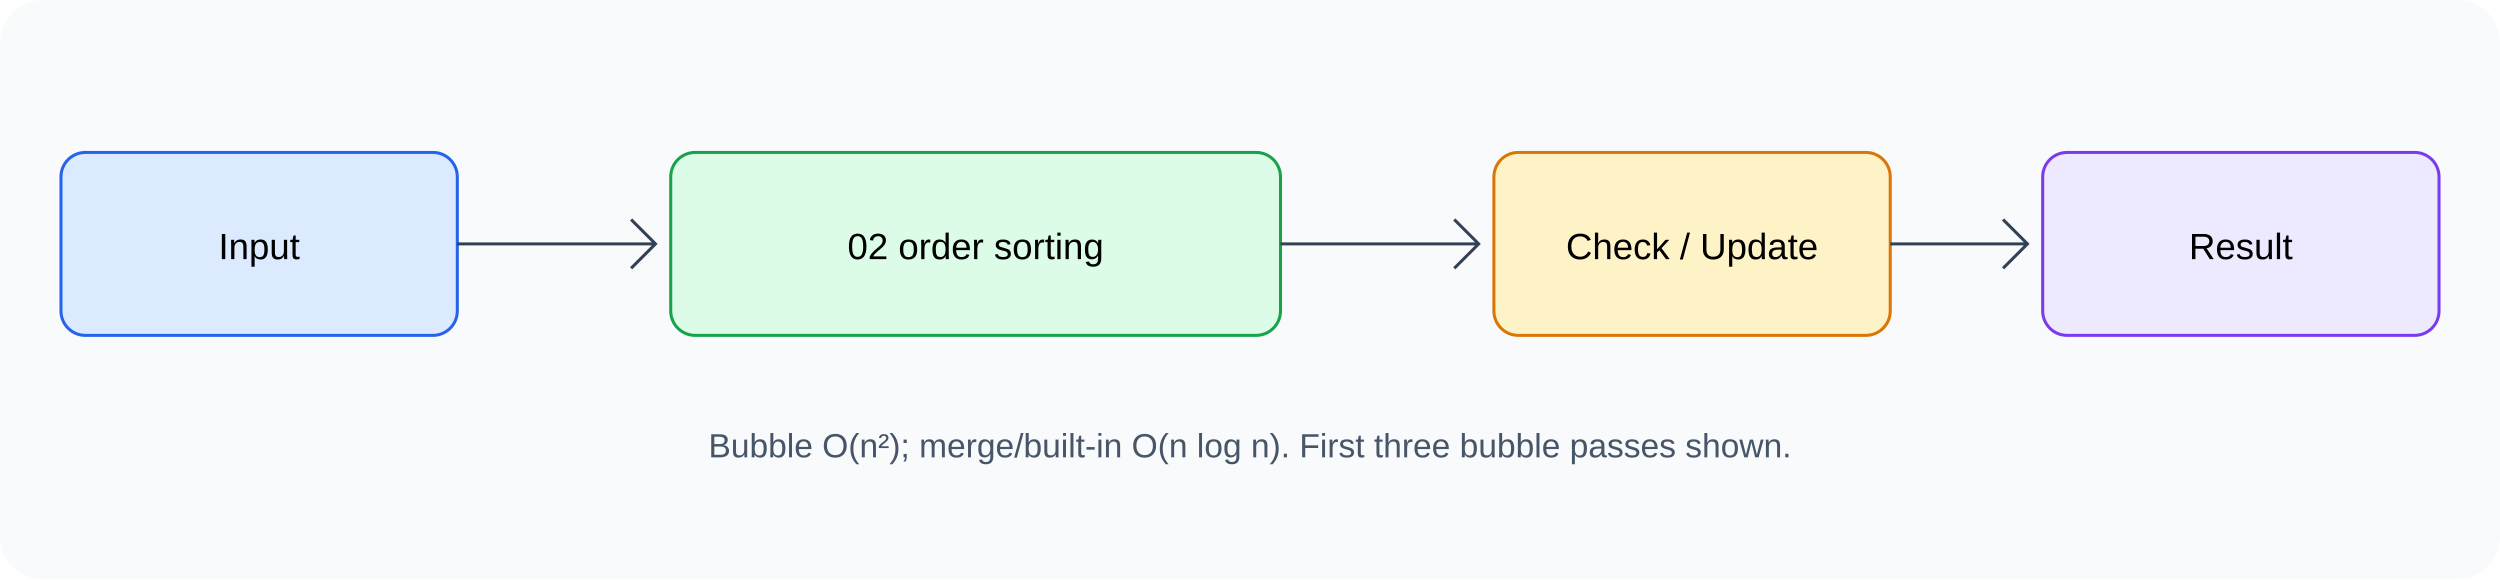
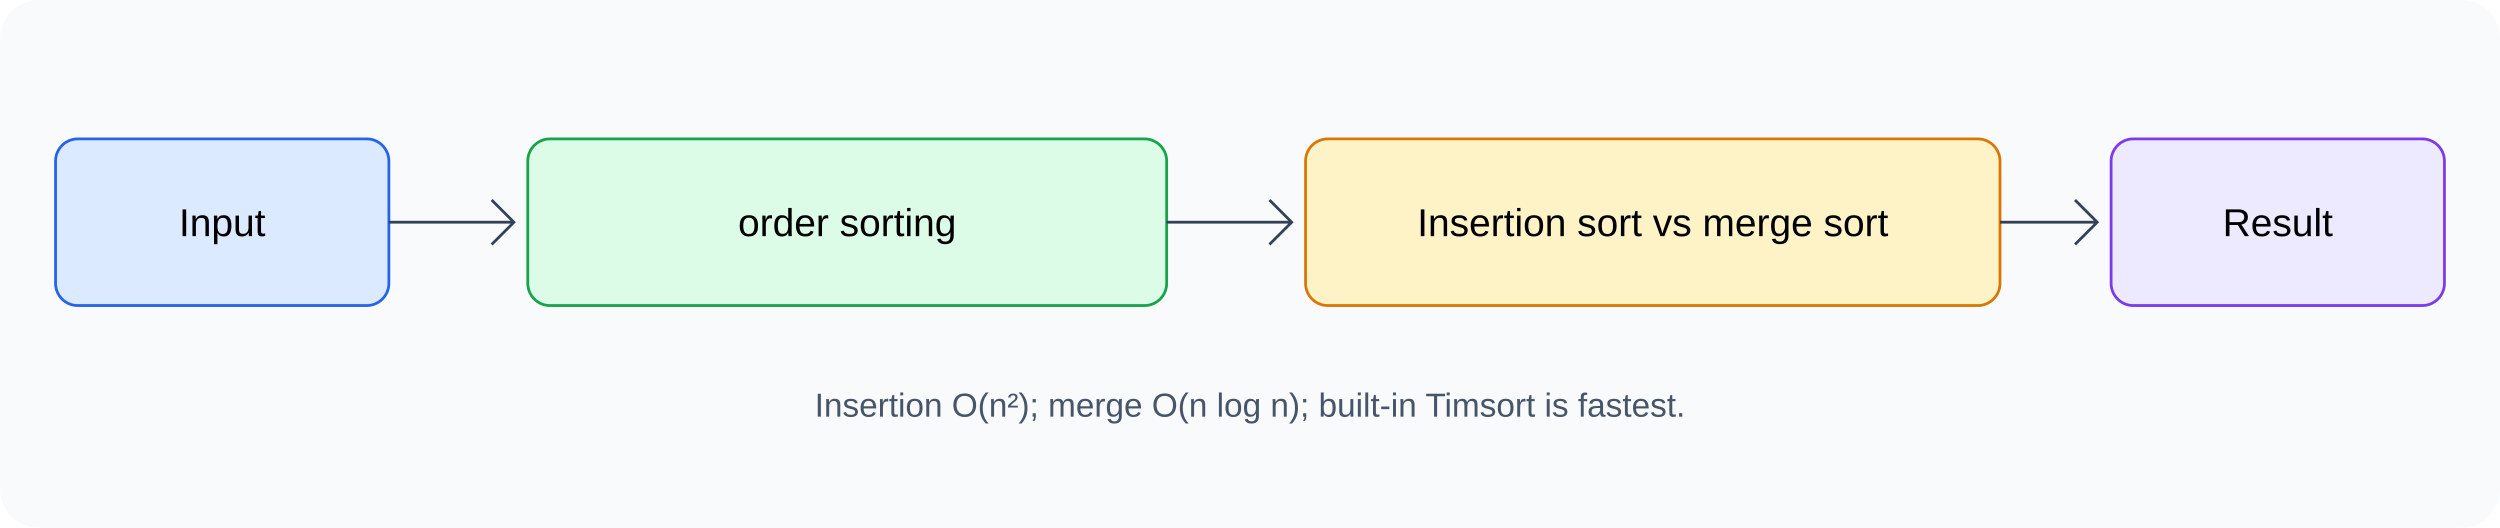
- <svg xmlns="http://www.w3.org/2000/svg" width="820" height="190">
-   <rect width="820" height="190" rx="14" fill="#f8fafc" />
-   <g font-family="Arial" text-anchor="middle">
-     <rect x="20" y="50" width="130" height="60" rx="8" fill="#dbeafe" stroke="#2563eb" />
-     <text x="85" y="85">Input</text>
-     <path d="M150 80h65m-8-8 8 8-8 8" stroke="#334155" fill="none" />
-     <rect x="220" y="50" width="200" height="60" rx="8" fill="#dcfce7" stroke="#16a34a" />
-     <text x="320" y="85">02 order sorting</text>
-     <path d="M420 80h65m-8-8 8 8-8 8" stroke="#334155" fill="none" />
-     <rect x="490" y="50" width="130" height="60" rx="8" fill="#fef3c7" stroke="#d97706" />
-     <text x="555" y="85">Check / Update</text>
-     <path d="M620 80h45m-8-8 8 8-8 8" stroke="#334155" fill="none" />
-     <rect x="670" y="50" width="130" height="60" rx="8" fill="#ede9fe" stroke="#7c3aed" />
-     <text x="735" y="85">Result</text>
-     <text x="410" y="150" font-size="11" fill="#475569">Bubble O(n²); merge/built-in O(n log n). First three bubble passes shown.</text>
+ <svg xmlns="http://www.w3.org/2000/svg" width="900" height="190">
+   <rect width="900" height="190" rx="14" fill="#f8fafc" />
+   <g font-family="Arial" font-size="14" text-anchor="middle">
+     <rect x="20" y="50" width="120" height="60" rx="8" fill="#dbeafe" stroke="#2563eb" />
+     <text x="80" y="85">Input</text>
+     <path d="M140 80h45m-8-8 8 8-8 8" stroke="#334155" fill="none" />
+     <rect x="190" y="50" width="230" height="60" rx="8" fill="#dcfce7" stroke="#16a34a" />
+     <text x="305" y="85">order sorting</text>
+     <path d="M420 80h45m-8-8 8 8-8 8" stroke="#334155" fill="none" />
+     <rect x="470" y="50" width="250" height="60" rx="8" fill="#fef3c7" stroke="#d97706" />
+     <text x="595" y="85">Insertion sort vs merge sort</text>
+     <path d="M720 80h35m-8-8 8 8-8 8" stroke="#334155" fill="none" />
+     <rect x="760" y="50" width="120" height="60" rx="8" fill="#ede9fe" stroke="#7c3aed" />
+     <text x="820" y="85">Result</text>
+     <text x="450" y="150" font-size="12" fill="#475569">Insertion O(n²); merge O(n log n); built-in Timsort is fastest.</text>
  </g>
</svg>
